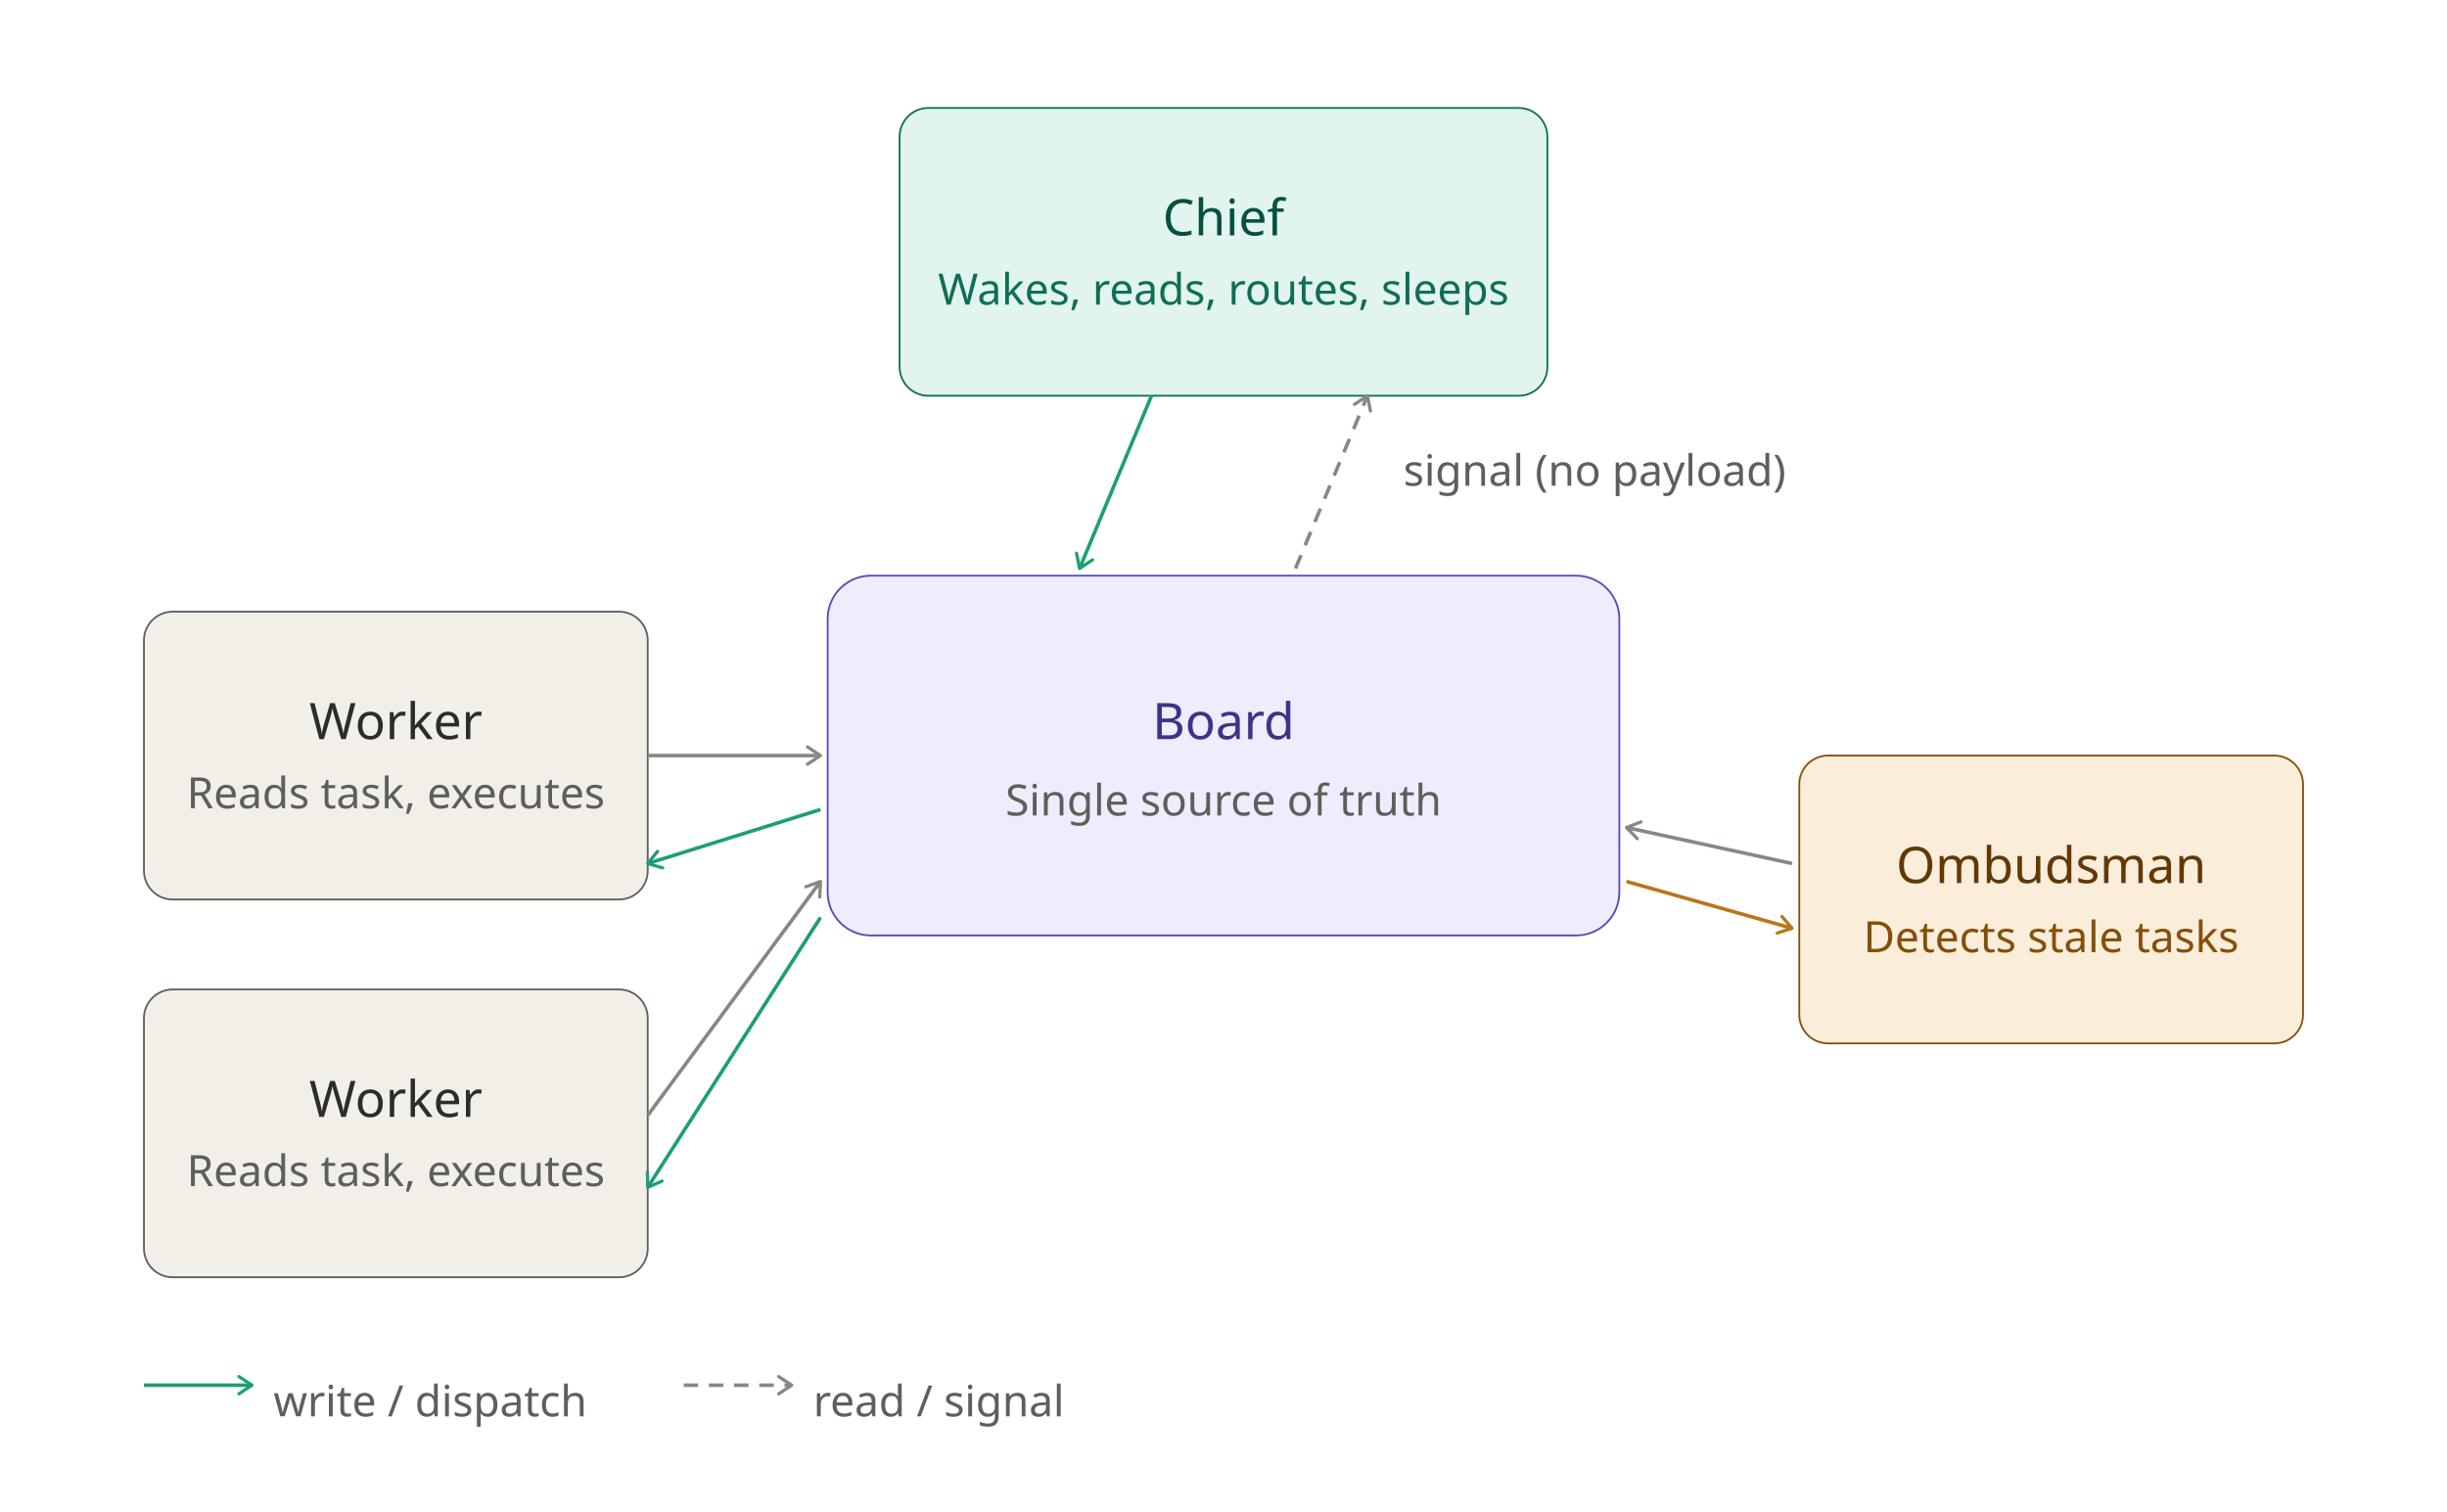
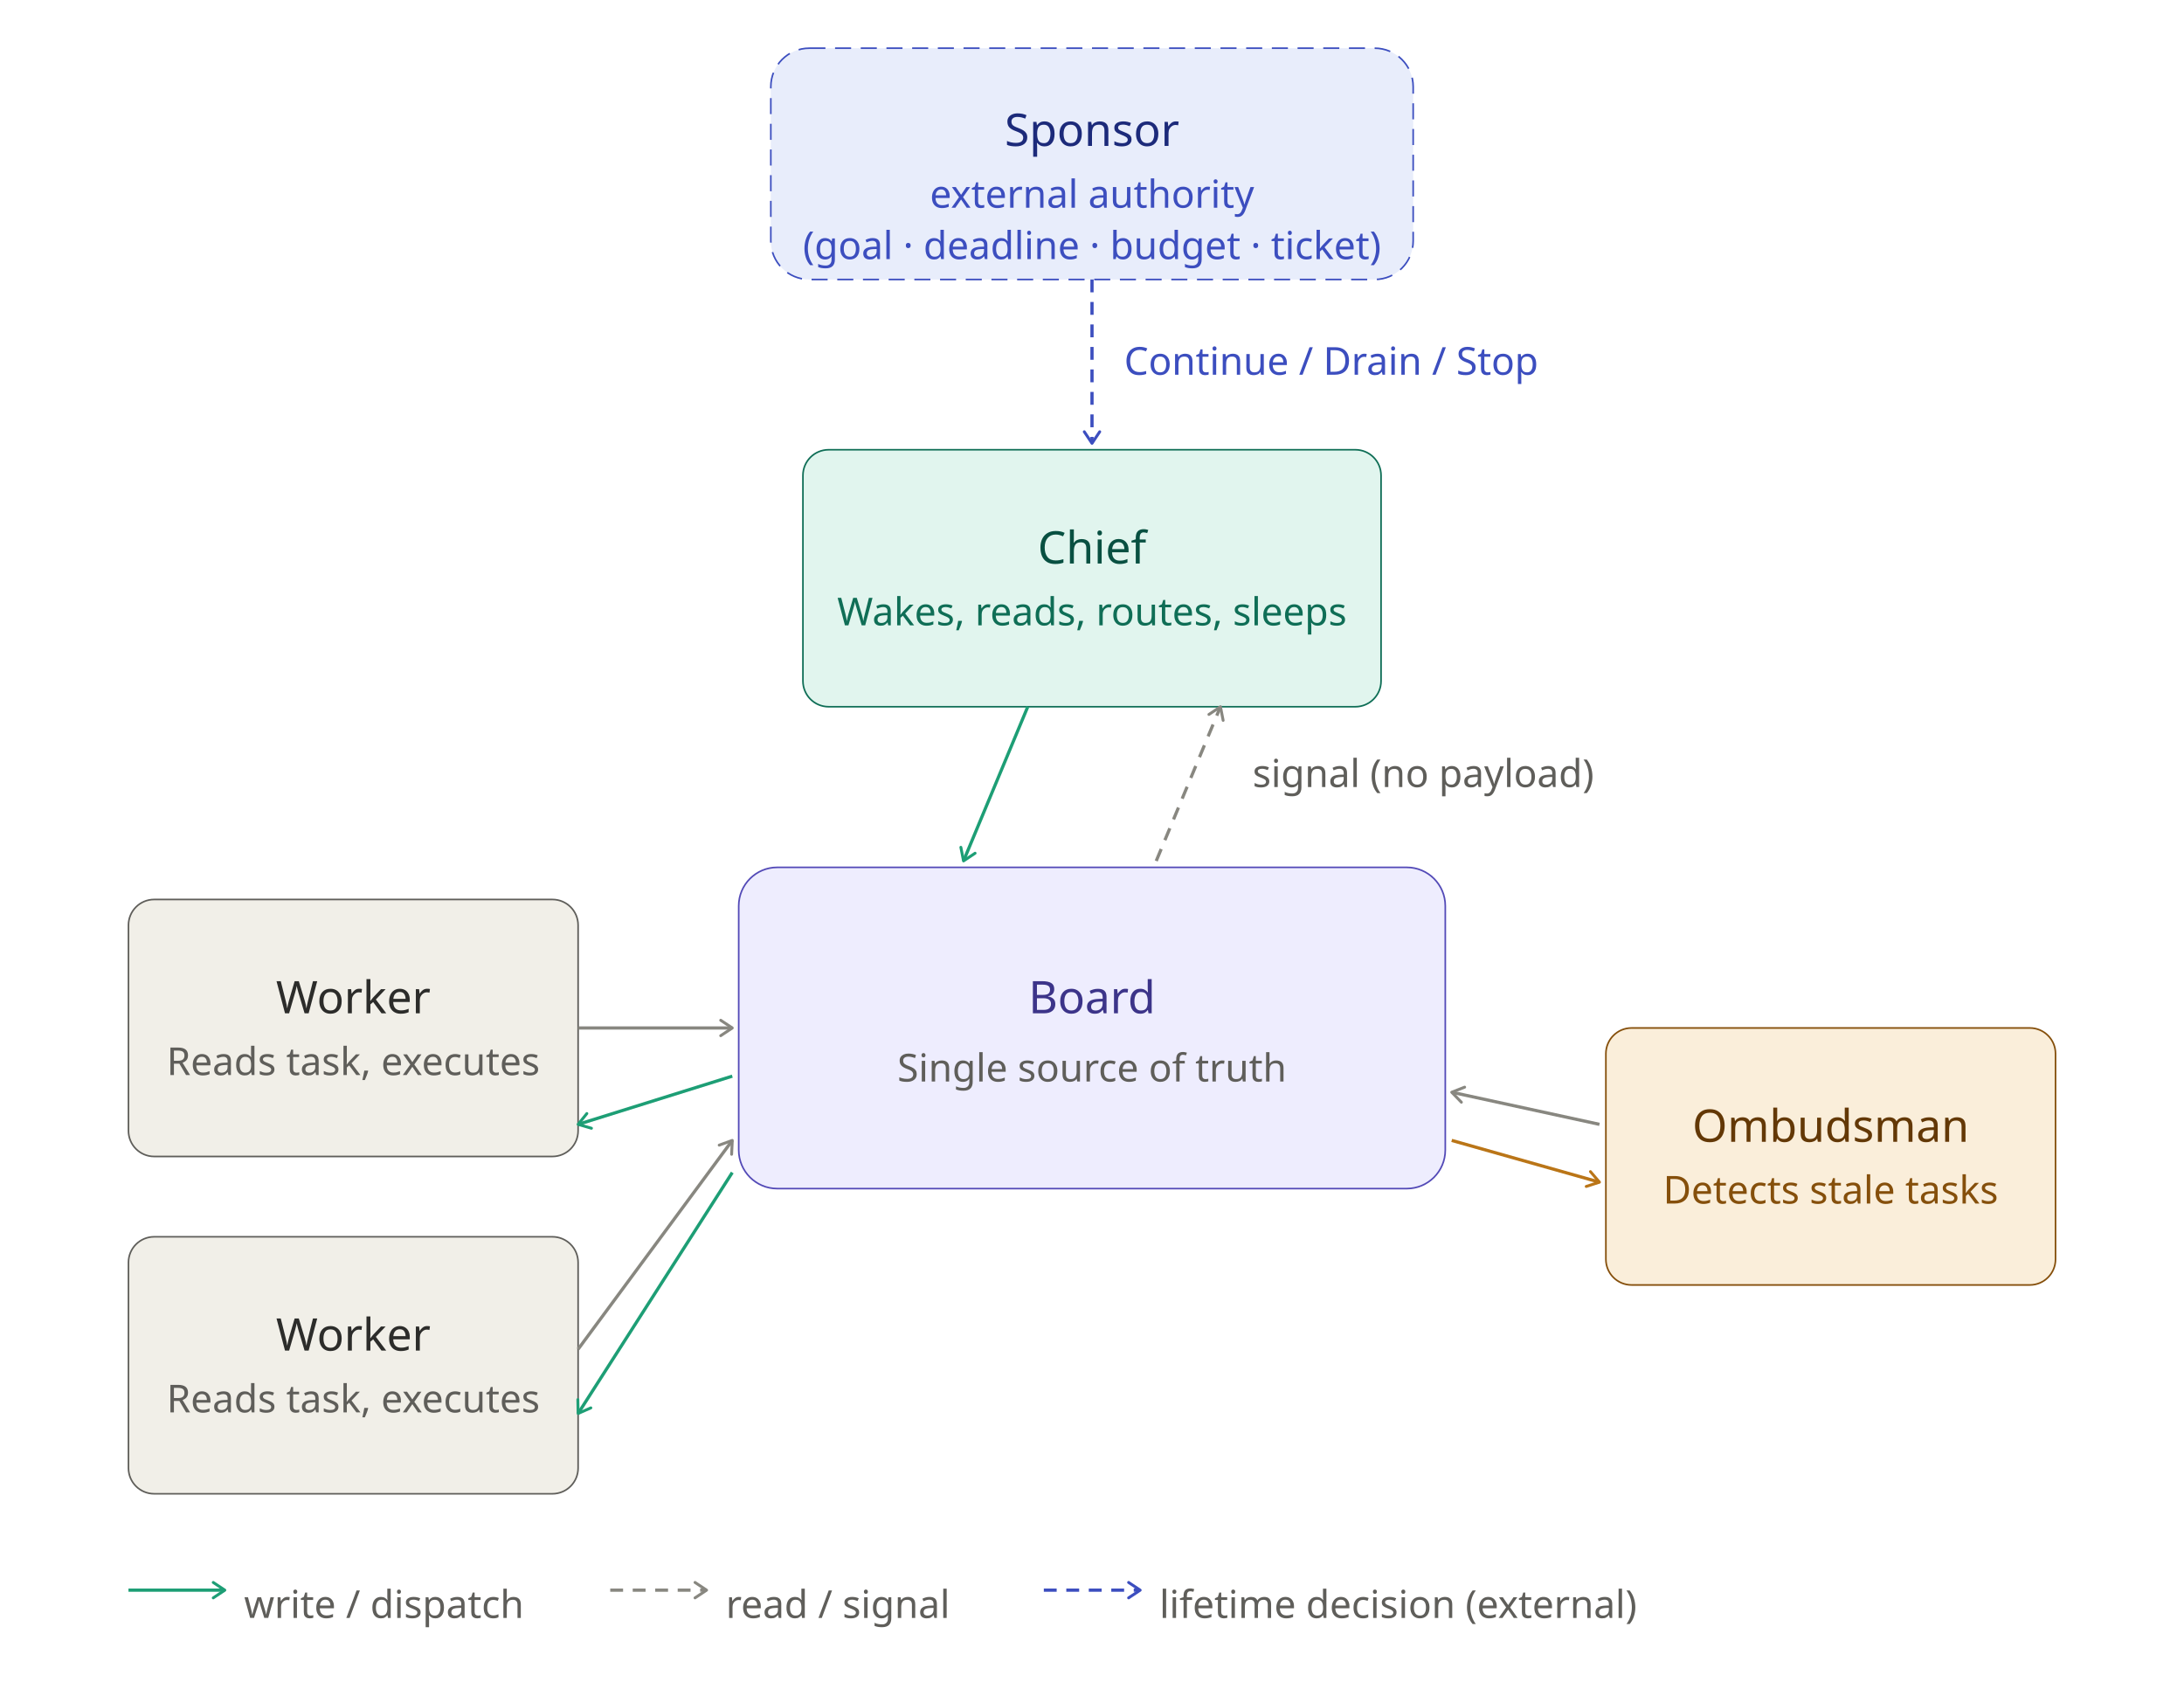
- <svg xmlns="http://www.w3.org/2000/svg" viewBox="0 0 680 420">
+ <svg xmlns="http://www.w3.org/2000/svg" viewBox="0 -110 680 530">
  <defs>
    <marker id="arrow" viewBox="0 0 10 10" refX="8" refY="5" markerWidth="6" markerHeight="6" orient="auto-start-reverse">
      <path d="M2 1L8 5L2 9" fill="none" stroke="context-stroke" stroke-width="1.5" stroke-linecap="round" stroke-linejoin="round" />
    </marker>
    <style>
      text { font-family: ui-sans-serif, system-ui, sans-serif; }
      .th  { font-size: 14px; font-weight: 500; fill: #3C3489; }
      .ts  { font-size: 12px; font-weight: 400; fill: #5F5E5A; }
      .board-box  { fill: #EEEDFE; stroke: #534AB7; }
      .chief-box  { fill: #E1F5EE; stroke: #0F6E56; }
      .chief-th   { fill: #085041; }
      .chief-ts   { fill: #0F6E56; }
      .worker-box { fill: #F1EFE8; stroke: #5F5E5A; }
      .worker-th  { fill: #2C2C2A; }
      .worker-ts  { fill: #5F5E5A; }
      .watch-box  { fill: #FAEEDA; stroke: #854F0B; }
      .watch-th   { fill: #633806; }
      .watch-ts   { fill: #854F0B; }
+       .sponsor-box { fill: #E8EDFB; stroke: #3C4EBF; }
+       .sponsor-th  { fill: #1C2A7A; }
+       .sponsor-ts  { fill: #3C4EBF; }
      @media (prefers-color-scheme: dark) {
        .th  { fill: #CECBF6; }
        .ts  { fill: #888780; }
        .board-box  { fill: #3C3489; stroke: #AFA9EC; }
        .chief-box  { fill: #085041; stroke: #5DCAA5; }
        .chief-th   { fill: #9FE1CB; }
        .chief-ts   { fill: #5DCAA5; }
        .worker-box { fill: #444441; stroke: #B4B2A9; }
        .worker-th  { fill: #D3D1C7; }
        .worker-ts  { fill: #888780; }
        .watch-box  { fill: #633806; stroke: #EF9F27; }
        .watch-th   { fill: #FAC775; }
        .watch-ts   { fill: #EF9F27; }
+         .sponsor-box { fill: #1C2A7A; stroke: #9DAFEF; }
+         .sponsor-th  { fill: #CDD6F7; }
+         .sponsor-ts  { fill: #9DAFEF; }
      }
    </style>
  </defs>
+   <rect x="240" y="-95" width="200" height="72" rx="12" stroke-width="0.5" stroke-dasharray="5 3" class="sponsor-box" />
+   <text class="th sponsor-th" x="340" y="-70" text-anchor="middle" dominant-baseline="central">Sponsor</text>
+   <text class="ts sponsor-ts" x="340" y="-50" text-anchor="middle" dominant-baseline="central">external authority</text>
+   <text class="ts sponsor-ts" x="340" y="-34" text-anchor="middle" dominant-baseline="central">(goal · deadline · budget · ticket)</text>
+   <line x1="340" y1="-23" x2="340" y2="28" fill="none" stroke="#3C4EBF" stroke-width="1" stroke-dasharray="4 3" marker-end="url(#arrow)" />
+   <text class="ts sponsor-ts" x="350" y="2" text-anchor="start" dominant-baseline="central">Continue / Drain / Stop</text>
  <rect x="230" y="160" width="220" height="100" rx="12" stroke-width="0.5" class="board-box" />
  <text class="th" x="340" y="200" text-anchor="middle" dominant-baseline="central">Board</text>
  <text class="ts" x="340" y="222" text-anchor="middle" dominant-baseline="central">Single source of truth</text>
  <rect x="250" y="30" width="180" height="80" rx="8" stroke-width="0.5" class="chief-box" />
  <text class="th chief-th" x="340" y="60" text-anchor="middle" dominant-baseline="central">Chief</text>
  <text class="ts chief-ts" x="340" y="80" text-anchor="middle" dominant-baseline="central">Wakes, reads, routes, sleeps</text>
  <rect x="40" y="170" width="140" height="80" rx="8" stroke-width="0.5" class="worker-box" />
  <text class="th worker-th" x="110" y="200" text-anchor="middle" dominant-baseline="central">Worker</text>
  <text class="ts worker-ts" x="110" y="220" text-anchor="middle" dominant-baseline="central">Reads task, executes</text>
  <rect x="40" y="275" width="140" height="80" rx="8" stroke-width="0.5" class="worker-box" />
  <text class="th worker-th" x="110" y="305" text-anchor="middle" dominant-baseline="central">Worker</text>
  <text class="ts worker-ts" x="110" y="325" text-anchor="middle" dominant-baseline="central">Reads task, executes</text>
  <rect x="500" y="210" width="140" height="80" rx="8" stroke-width="0.5" class="watch-box" />
  <text class="th watch-th" x="570" y="240" text-anchor="middle" dominant-baseline="central">Ombudsman</text>
  <text class="ts watch-ts" x="570" y="260" text-anchor="middle" dominant-baseline="central">Detects stale tasks</text>
  <line x1="320" y1="110" x2="300" y2="158" stroke="#1D9E75" stroke-width="1" fill="none" marker-end="url(#arrow)" />
  <line x1="360" y1="158" x2="380" y2="110" stroke="#888780" stroke-width="1" stroke-dasharray="4 3" fill="none" marker-end="url(#arrow)" />
  <text class="ts" x="390" y="135" text-anchor="start">signal (no payload)</text>
  <line x1="180" y1="210" x2="228" y2="210" fill="none" stroke="#888780" stroke-width="1" marker-end="url(#arrow)" />
  <line x1="228" y1="225" x2="180" y2="240" fill="none" stroke="#1D9E75" stroke-width="1" marker-end="url(#arrow)" />
  <line x1="180" y1="310" x2="228" y2="245" fill="none" stroke="#888780" stroke-width="1" marker-end="url(#arrow)" />
  <line x1="228" y1="255" x2="180" y2="330" fill="none" stroke="#1D9E75" stroke-width="1" marker-end="url(#arrow)" />
  <line x1="498" y1="240" x2="452" y2="230" fill="none" stroke="#888780" stroke-width="1" marker-end="url(#arrow)" />
  <line x1="452" y1="245" x2="498" y2="258" fill="none" stroke="#BA7517" stroke-width="1" marker-end="url(#arrow)" />
  <line x1="40" y1="385" x2="70" y2="385" stroke="#1D9E75" stroke-width="1" marker-end="url(#arrow)" />
  <text class="ts" x="76" y="389" dominant-baseline="central">write / dispatch</text>
  <line x1="190" y1="385" x2="220" y2="385" stroke="#888780" stroke-width="1" stroke-dasharray="4 3" marker-end="url(#arrow)" />
  <text class="ts" x="226" y="389" dominant-baseline="central">read / signal</text>
+   <line x1="325" y1="385" x2="355" y2="385" stroke="#3C4EBF" stroke-width="1" stroke-dasharray="4 3" marker-end="url(#arrow)" />
+   <text class="ts" x="361" y="389" dominant-baseline="central">lifetime decision (external)</text>
</svg>
